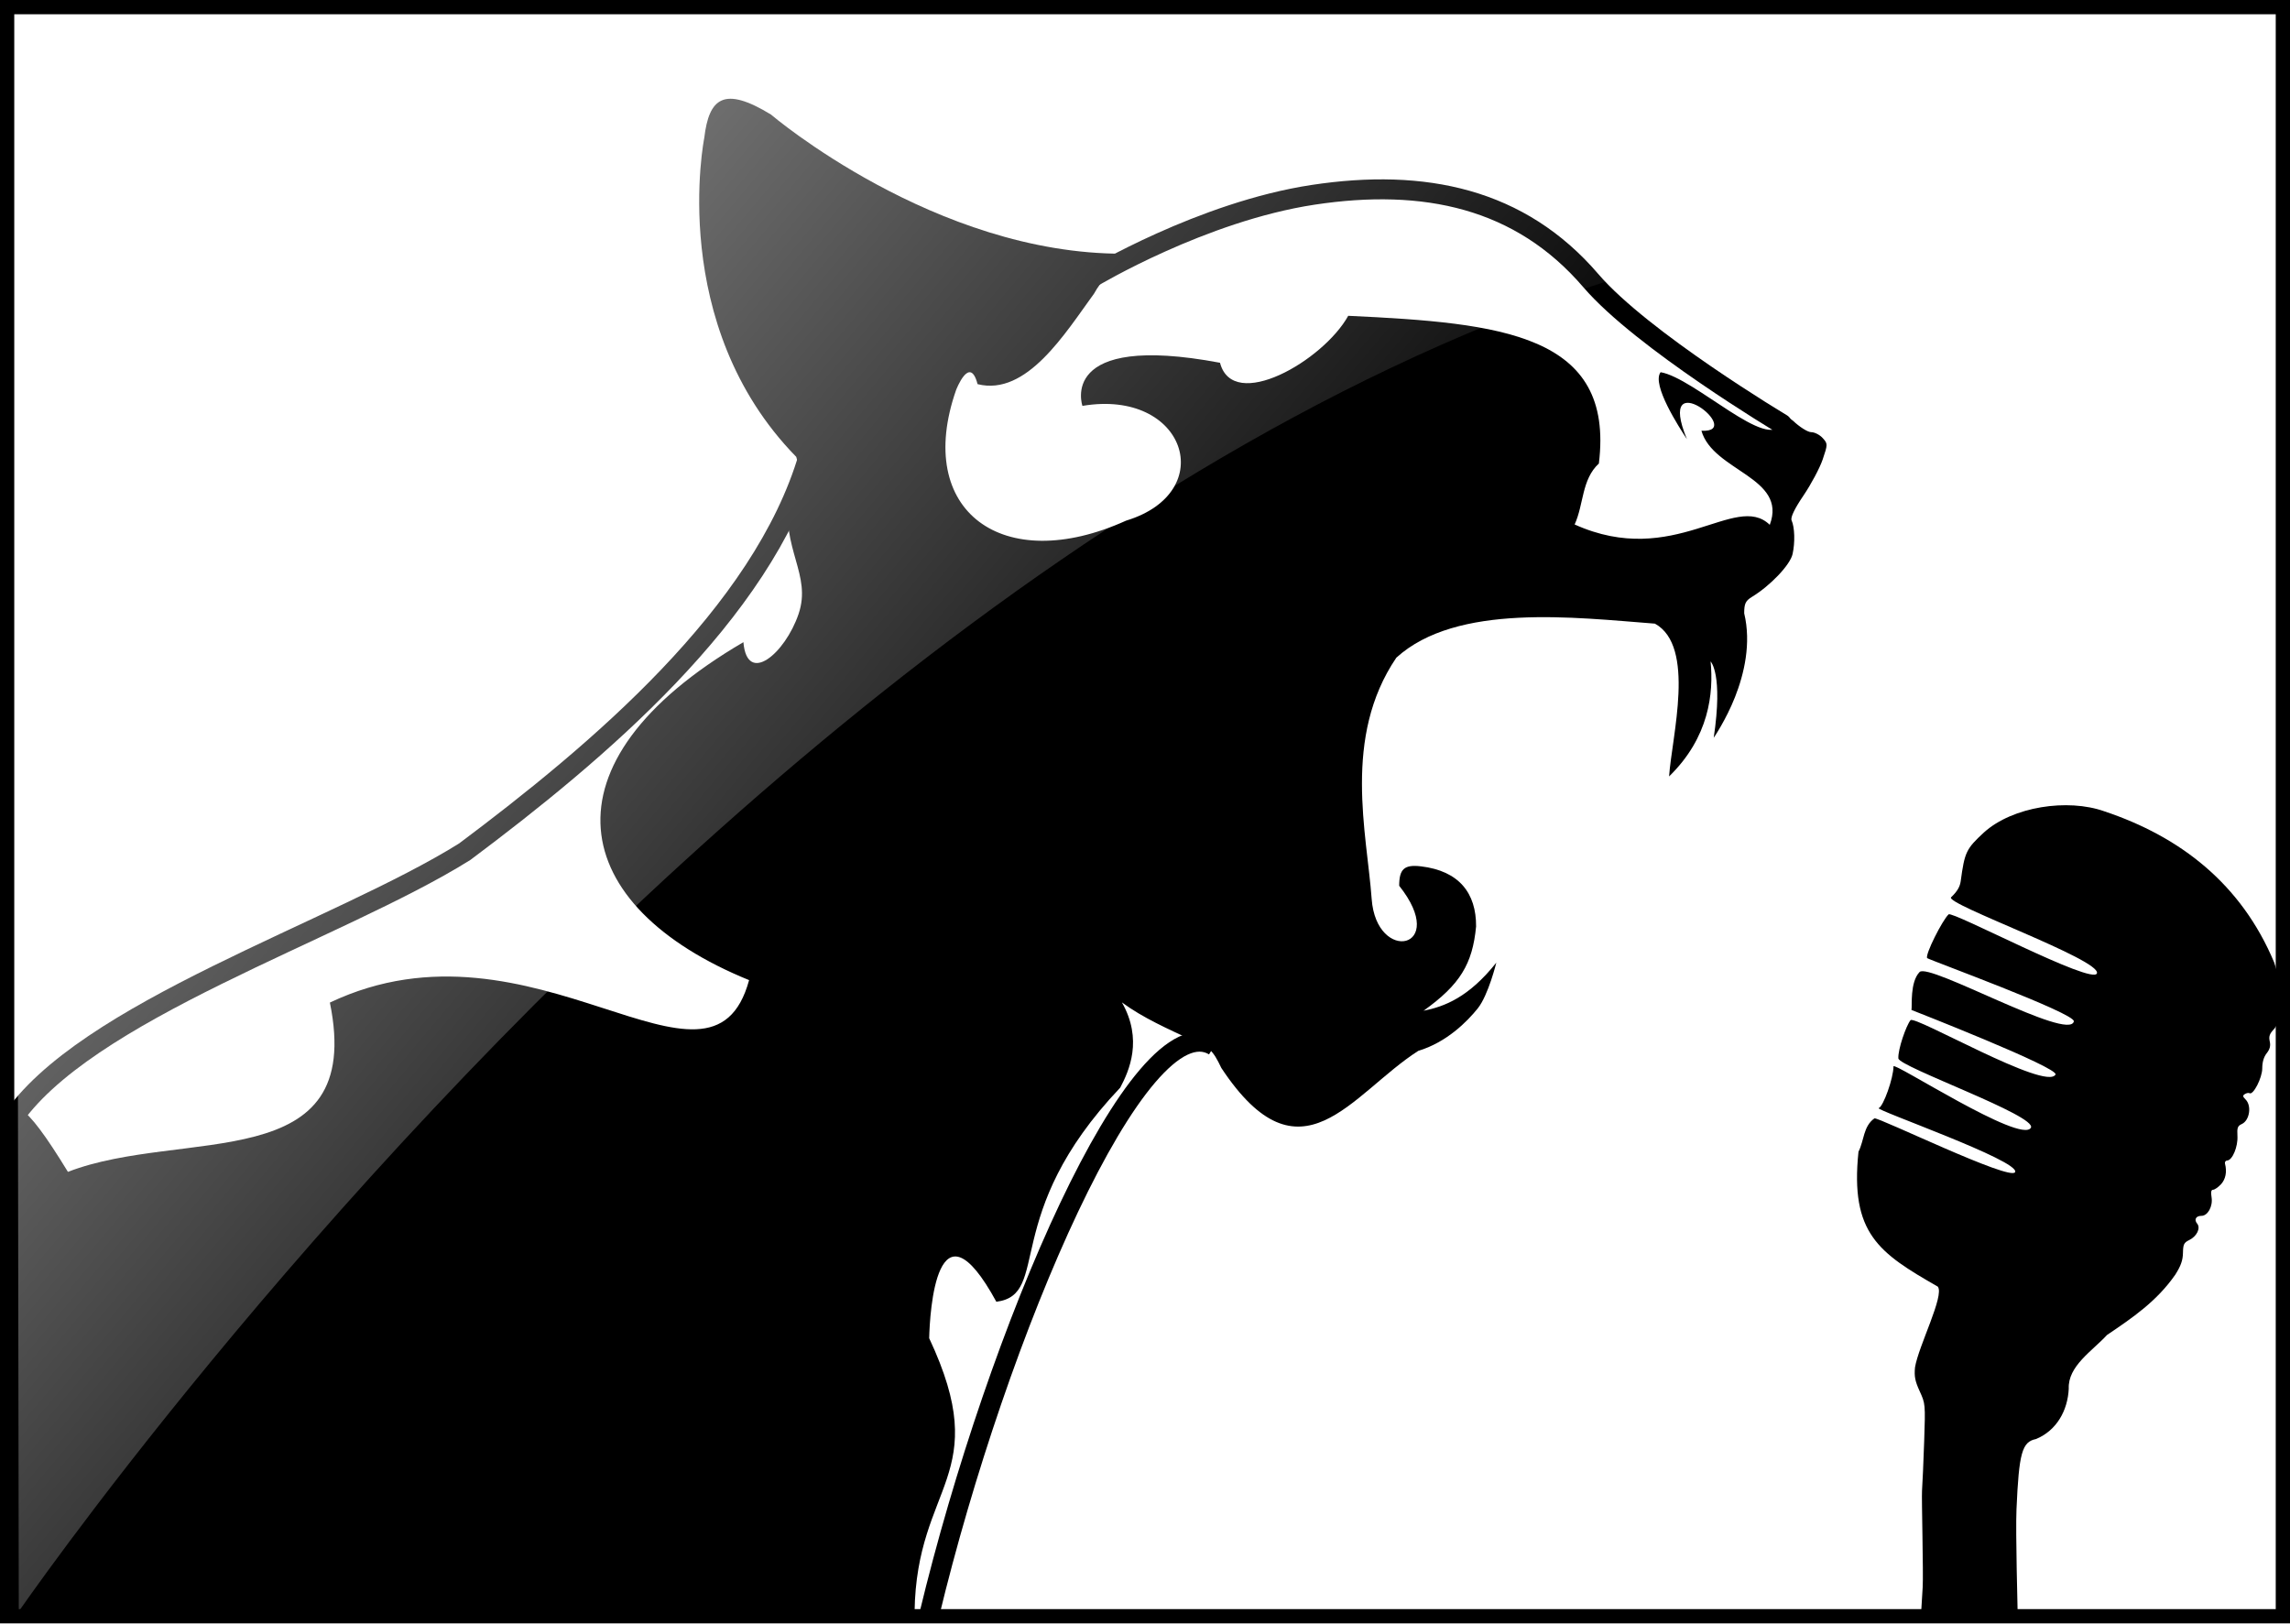
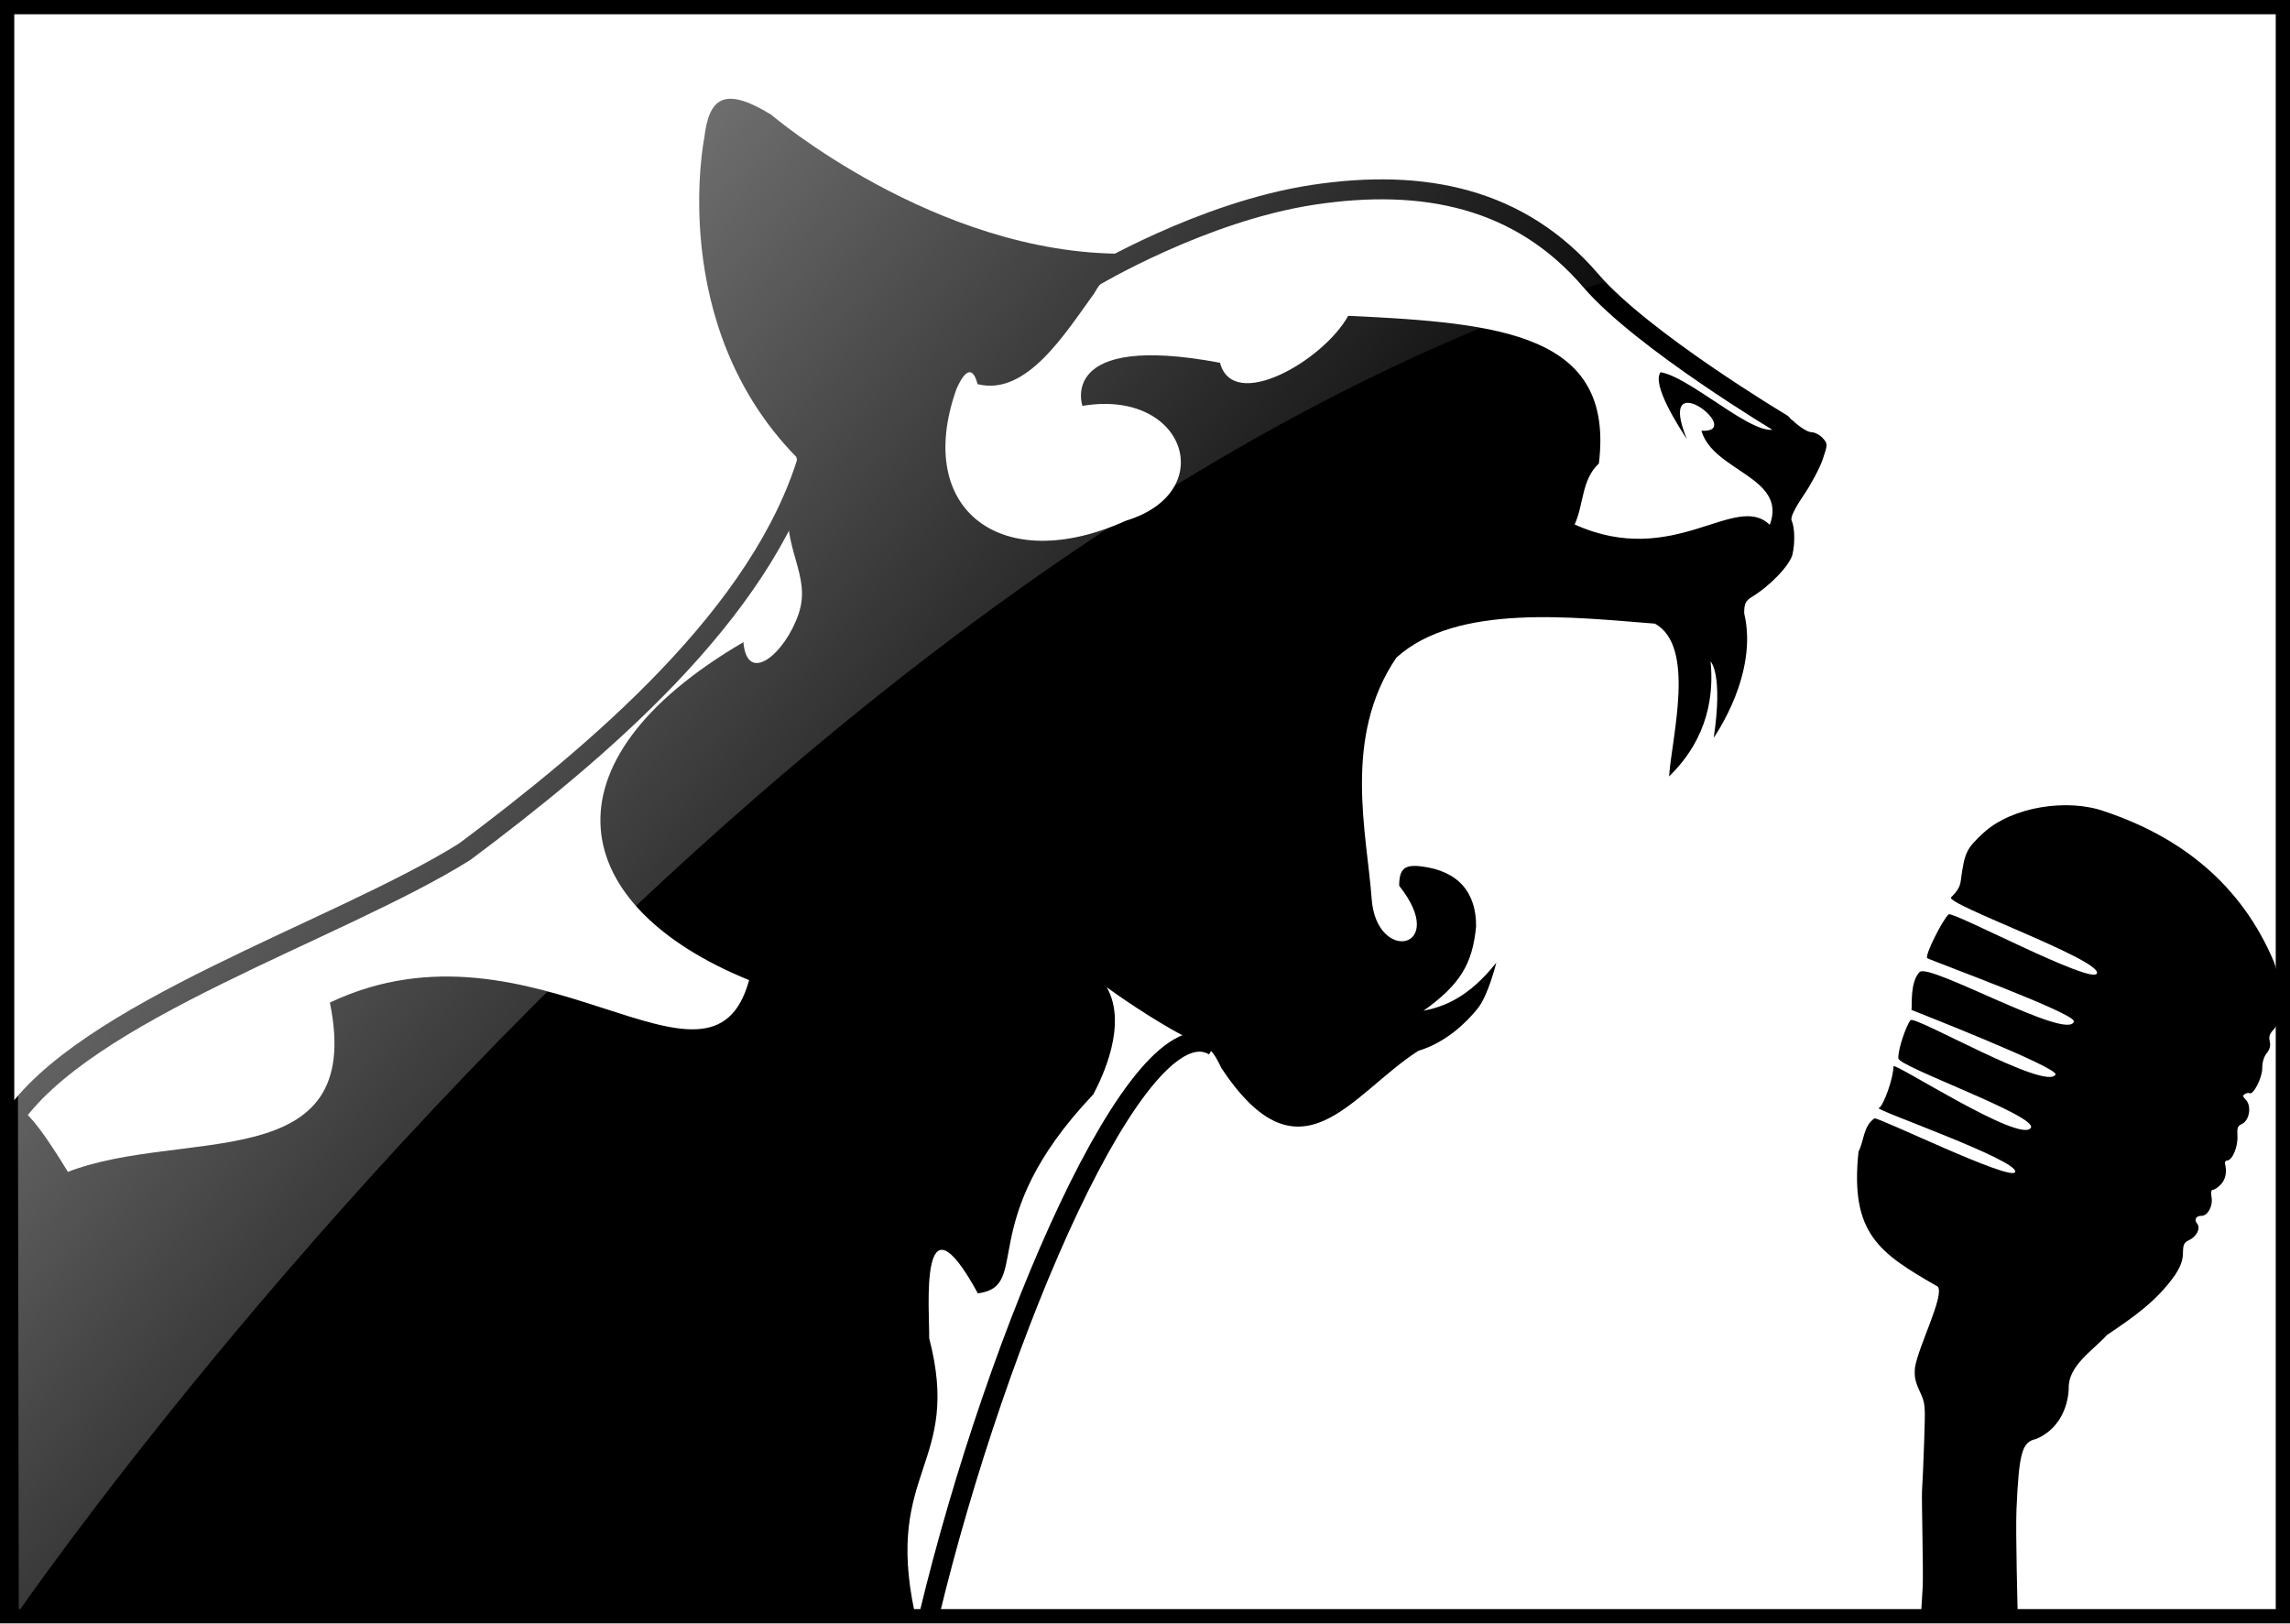
<svg xmlns="http://www.w3.org/2000/svg" xmlns:xlink="http://www.w3.org/1999/xlink" id="svg2" width="803.152" height="569.374" version="1.0">
  <defs id="defs5">
    <linearGradient id="linearGradient4436">
      <stop style="stop-color:#ffffff;stop-opacity:1;" offset="0" id="stop4438" />
      <stop style="stop-color:#ffffff;stop-opacity:0;" offset="1" id="stop4440" />
    </linearGradient>
    <linearGradient xlink:href="#linearGradient4436" id="linearGradient4545" gradientUnits="userSpaceOnUse" gradientTransform="translate(-5.223218,-78.76395)" x1="-139.322" y1="-70.973" x2="428.663" y2="407.209" />
  </defs>
  <g id="g4538" transform="matrix(-1,0,0,1,901.7264,-63.73612)">
    <path id="path3633" d="M 194.108,628.816 C 194.083,628.711 194.856,601.278 194.499,593.072 C 193.64,573.331 192.562,569.442 187.679,568.465 C 180.354,565.457 176.521,558.357 176.172,550.799 C 176.519,542.845 167.841,537.527 162.765,531.972 C 153.743,525.874 145.302,520.154 138.807,510.809 C 136.851,507.723 136.16,505.767 136.115,503.183 C 136.062,500.174 135.772,499.57 133.955,498.691 C 131.248,497.379 129.834,494.472 131.138,492.9 C 132.304,491.495 131.574,490.175 129.632,490.175 C 127.405,490.175 125.572,486.822 126.083,483.678 C 126.384,481.822 126.224,481.024 125.55,481.024 C 125.021,481.024 123.784,480.169 122.802,479.124 C 121.155,477.37 120.631,474.74 121.365,471.908 C 121.523,471.298 121.178,470.783 120.599,470.764 C 118.794,470.705 116.797,465.942 117.009,462.199 C 117.174,459.274 116.947,458.644 115.489,457.98 C 112.743,456.728 111.942,451.572 114.151,449.363 C 115.195,448.319 115.235,447.982 114.378,447.452 C 113.805,447.099 113.082,446.967 112.77,447.16 C 111.481,447.956 108.308,441.764 108.308,438.454 C 108.308,436.263 107.778,434.456 106.753,433.153 C 105.623,431.717 105.331,430.57 105.685,428.96 C 106.076,427.179 105.745,426.297 104.002,424.478 C 99.511,418.435 101.908,408.077 104.1,401.358 C 115.641,373.721 137.092,357.179 163.666,348.301 C 176.556,343.717 195.845,346.612 205.916,355.705 C 212.166,361.491 212.682,362.576 214.072,372.841 C 214.335,374.783 215.338,376.456 217.426,378.434 C 219.855,380.736 164.709,400.352 166.289,405.119 C 167.701,409.378 216.957,383.165 218.313,384.438 C 220.474,386.469 226.603,398.523 225.829,399.777 C 225.542,400.241 173.547,419.217 174.386,421.987 C 176.076,429.104 225.204,401.268 228.488,404.661 C 231.922,408.209 231.056,416.551 231.331,417.962 C 231.331,417.962 179.499,438.228 180.813,440.616 C 184.053,446.502 230.173,419.751 231.665,421.557 C 233.137,423.338 236.127,431.764 235.931,434.948 C 235.749,437.899 186.929,455.177 189.467,459.305 C 192.986,465.029 237.629,436.026 237.636,437.745 C 237.651,441.884 241.224,451.883 242.821,452.389 C 244.477,452.915 193.348,470.795 194.975,474.826 C 196.345,478.222 243.072,455.421 244.326,455.992 C 248.281,458.775 247.914,463.791 249.915,467.679 C 252.9,496.354 242.78,503.17 222.099,515.002 C 219.678,518.089 228.855,535.781 230.093,543.32 C 230.397,546.512 230.079,548.134 228.453,551.685 C 226.456,556.046 226.441,556.218 226.871,569.077 C 227.111,576.22 227.455,584.123 227.636,586.639 C 227.817,589.156 227.114,615.709 227.401,620.428 L 227.924,629.007 L 211.039,629.007 C 201.752,629.007 194.133,628.921 194.108,628.816 z" style="fill:#000000" />
-     <path id="path3511" d="M 631.329,103.912 C 631.329,103.912 573.813,152.975 507.656,152.719 C 504.604,155.817 512.846,157.192 518,166.688 C 528.123,180.579 541.662,202.8 558.875,198.469 C 561.591,187.988 566.406,200.531 566.406,200.531 C 581.244,242.966 550.012,265.912 506.781,246.344 C 473.969,236.379 485.916,199.979 522.094,206.094 C 522.094,206.094 531.111,180.2 473.844,190.969 C 469.279,208.485 437.666,190.323 428.875,174.5 C 374.978,177.011 335.401,180.978 340.969,226.312 C 347.057,231.9 346.231,240.645 349.469,247.688 C 314.589,263.425 293.135,236.073 281.031,247.812 C 274.732,231.073 300.932,229.058 305,214.812 C 289.121,215.689 321.356,190.434 310.094,217.75 C 312.73,213.756 322.596,198.574 319.312,194.281 C 307.405,196.313 281.231,222.422 277,212.094 C 277.283,210.377 283.459,203.112 272.875,211.312 C 270.562,213.512 267.7,215.313 266.5,215.312 C 265.3,215.312 263.485,216.252 262.469,217.375 C 260.672,219.361 260.663,219.562 262.469,224.875 C 263.49,227.879 266.509,233.548 269.188,237.5 C 272.35,242.166 273.826,245.236 273.375,246.25 C 272.281,248.707 272.124,253.96 273.031,258.062 C 273.865,261.836 280.773,269.113 287.25,273.062 C 289.53,274.453 290,275.443 290,278.844 C 287.469,289.374 290.022,300.124 293.219,308.219 C 296.416,316.313 300.687,322.5 300.688,322.5 C 297.339,300.01 301.781,295.719 301.781,295.719 C 300.701,306.887 302.276,322.355 316.344,336.062 C 315.383,322.044 306.885,290.406 321.312,282.469 C 349.234,280.336 390.779,275.137 412,294.406 C 430.958,322.347 422.31,356.04 420.656,379 C 419.002,401.96 393.288,396.715 411,374.406 C 411,368.512 409.199,366.904 403.375,367.594 C 389.968,369.182 383.96,377.008 384.031,388.688 C 385.291,401.853 389.625,409.07 402.469,418.25 C 395.102,416.782 386.575,413.511 376.938,401.375 C 376.938,401.375 379.724,412.763 383.438,417.406 C 387.151,422.049 394.372,429.32 404.312,432.312 C 427.89,447.417 445.567,480.298 473.375,438.312 C 476.307,432.129 477.702,430.809 483.625,428.562 C 492.069,424.613 500.776,420.814 508.25,415.312 C 500.834,428.347 505.701,439.304 508.844,445.219 C 551.188,489.837 532.919,517.81 552.281,520.312 C 573.241,481.884 575.635,524.104 575.844,533.094 C 553.06,581.623 580.336,583.892 580.969,629.132 L 741,629.312 L 900.031,629.312 L 900,545.219 C 899.302,464.221 909.044,423.762 877.906,474.75 C 837.708,459.175 773.427,476.909 786.031,415.375 C 714.432,381.401 652.443,456.755 639,407.5 C 702.459,381.681 713.627,331.448 641,288.969 C 639.7,304.252 626.373,292.959 621.656,279.094 C 616.939,265.228 627.801,256.483 625.094,237.219 C 623.696,234.58 620.018,231.664 622.469,223.969 C 667.906,177.521 654.731,112.152 654.731,112.152 C 653.076,98.122 647.88,93.799 631.329,103.912 z" style="fill:#000000" />
+     <path id="path3511" d="M 631.329,103.912 C 631.329,103.912 573.813,152.975 507.656,152.719 C 504.604,155.817 512.846,157.192 518,166.688 C 528.123,180.579 541.662,202.8 558.875,198.469 C 561.591,187.988 566.406,200.531 566.406,200.531 C 581.244,242.966 550.012,265.912 506.781,246.344 C 473.969,236.379 485.916,199.979 522.094,206.094 C 522.094,206.094 531.111,180.2 473.844,190.969 C 469.279,208.485 437.666,190.323 428.875,174.5 C 374.978,177.011 335.401,180.978 340.969,226.312 C 347.057,231.9 346.231,240.645 349.469,247.688 C 314.589,263.425 293.135,236.073 281.031,247.812 C 274.732,231.073 300.932,229.058 305,214.812 C 289.121,215.689 321.356,190.434 310.094,217.75 C 312.73,213.756 322.596,198.574 319.312,194.281 C 307.405,196.313 281.231,222.422 277,212.094 C 277.283,210.377 283.459,203.112 272.875,211.312 C 270.562,213.512 267.7,215.313 266.5,215.312 C 265.3,215.312 263.485,216.252 262.469,217.375 C 260.672,219.361 260.663,219.562 262.469,224.875 C 263.49,227.879 266.509,233.548 269.188,237.5 C 272.35,242.166 273.826,245.236 273.375,246.25 C 272.281,248.707 272.124,253.96 273.031,258.062 C 273.865,261.836 280.773,269.113 287.25,273.062 C 289.53,274.453 290,275.443 290,278.844 C 287.469,289.374 290.022,300.124 293.219,308.219 C 296.416,316.313 300.687,322.5 300.688,322.5 C 297.339,300.01 301.781,295.719 301.781,295.719 C 300.701,306.887 302.276,322.355 316.344,336.062 C 315.383,322.044 306.885,290.406 321.312,282.469 C 349.234,280.336 390.779,275.137 412,294.406 C 430.958,322.347 422.31,356.04 420.656,379 C 419.002,401.96 393.288,396.715 411,374.406 C 411,368.512 409.199,366.904 403.375,367.594 C 389.968,369.182 383.96,377.008 384.031,388.688 C 385.291,401.853 389.625,409.07 402.469,418.25 C 395.102,416.782 386.575,413.511 376.938,401.375 C 376.938,401.375 379.724,412.763 383.438,417.406 C 387.151,422.049 394.372,429.32 404.312,432.312 C 427.89,447.417 445.567,480.298 473.375,438.312 C 476.307,432.129 477.702,430.809 483.625,428.562 C 492.069,424.613 506.089,415.5 513.563,409.999 C 506.147,423.034 515.147,441.665 518.289,447.58 C 560.634,492.199 539.412,514.858 558.775,517.361 C 579.735,478.932 575.635,524.104 575.844,533.094 C 564.277,577.491 591.553,579.169 580.969,629.132 L 741,629.312 L 900.031,629.312 L 900,545.219 C 899.302,464.221 909.044,423.762 877.906,474.75 C 837.708,459.175 773.427,476.909 786.031,415.375 C 714.432,381.401 652.443,456.755 639,407.5 C 702.459,381.681 713.627,331.448 641,288.969 C 639.7,304.252 626.373,292.959 621.656,279.094 C 616.939,265.228 627.801,256.483 625.094,237.219 C 623.696,234.58 620.018,231.664 622.469,223.969 C 667.906,177.521 654.731,112.152 654.731,112.152 C 653.076,98.122 647.88,93.799 631.329,103.912 z" style="fill:#000000" />
    <path id="path3638" d="M 276.812,212.395 C 276.812,212.395 325.84,183.099 343.779,162.171 C 368.573,133.244 402.223,126.16 441.186,132.063 C 480.149,137.967 518.522,160.99 518.522,160.99" style="fill:none;fill-rule:evenodd;stroke:#000000;stroke-width:7;stroke-linecap:round;stroke-linejoin:miter;stroke-miterlimit:4;stroke-dasharray:none;stroke-opacity:1" />
    <path id="path3640" d="M 618.106,223.633 C 634.298,279.112 692.627,327.935 738.722,362.447 C 783.293,390.341 872.731,418.382 898.116,457.345" style="fill:none;fill-rule:evenodd;stroke:#000000;stroke-width:7;stroke-linecap:butt;stroke-linejoin:miter;stroke-miterlimit:4;stroke-dasharray:none;stroke-opacity:1" />
    <path id="path4412" d="M 475.881,430.551 C 502.18,414.688 552.028,531.184 575.822,630.117" style="fill:none;fill-rule:evenodd;stroke:#000000;stroke-width:7;stroke-linecap:butt;stroke-linejoin:miter;stroke-miterlimit:4;stroke-dasharray:none;stroke-opacity:1" />
  </g>
  <path style="fill:url(#linearGradient4545);fill-opacity:1;fill-rule:evenodd;stroke:none;stroke-width:1px;stroke-linecap:butt;stroke-linejoin:miter;stroke-opacity:1" d="M 6.584,565.193 C 6.584,565.193 399.849,-6.67 795.359,84.229 L 798.971,4.396 L 5.695,2.919 C 5.695,2.919 6.584,565.193 6.584,565.193 z" id="path4488" />
  <rect style="opacity:1;color:#000000;fill:none;fill-opacity:1;fill-rule:evenodd;stroke:#000000;stroke-width:5;stroke-linecap:butt;stroke-linejoin:miter;marker:none;marker-start:none;marker-mid:none;marker-end:none;stroke-miterlimit:4;stroke-dasharray:none;stroke-dashoffset:0;stroke-opacity:1;visibility:visible;display:inline;overflow:visible;enable-background:accumulate" id="rect4547" width="798.152" height="564.374" x="-800.652" y="2.5" transform="scale(-1,1)" />
</svg>
